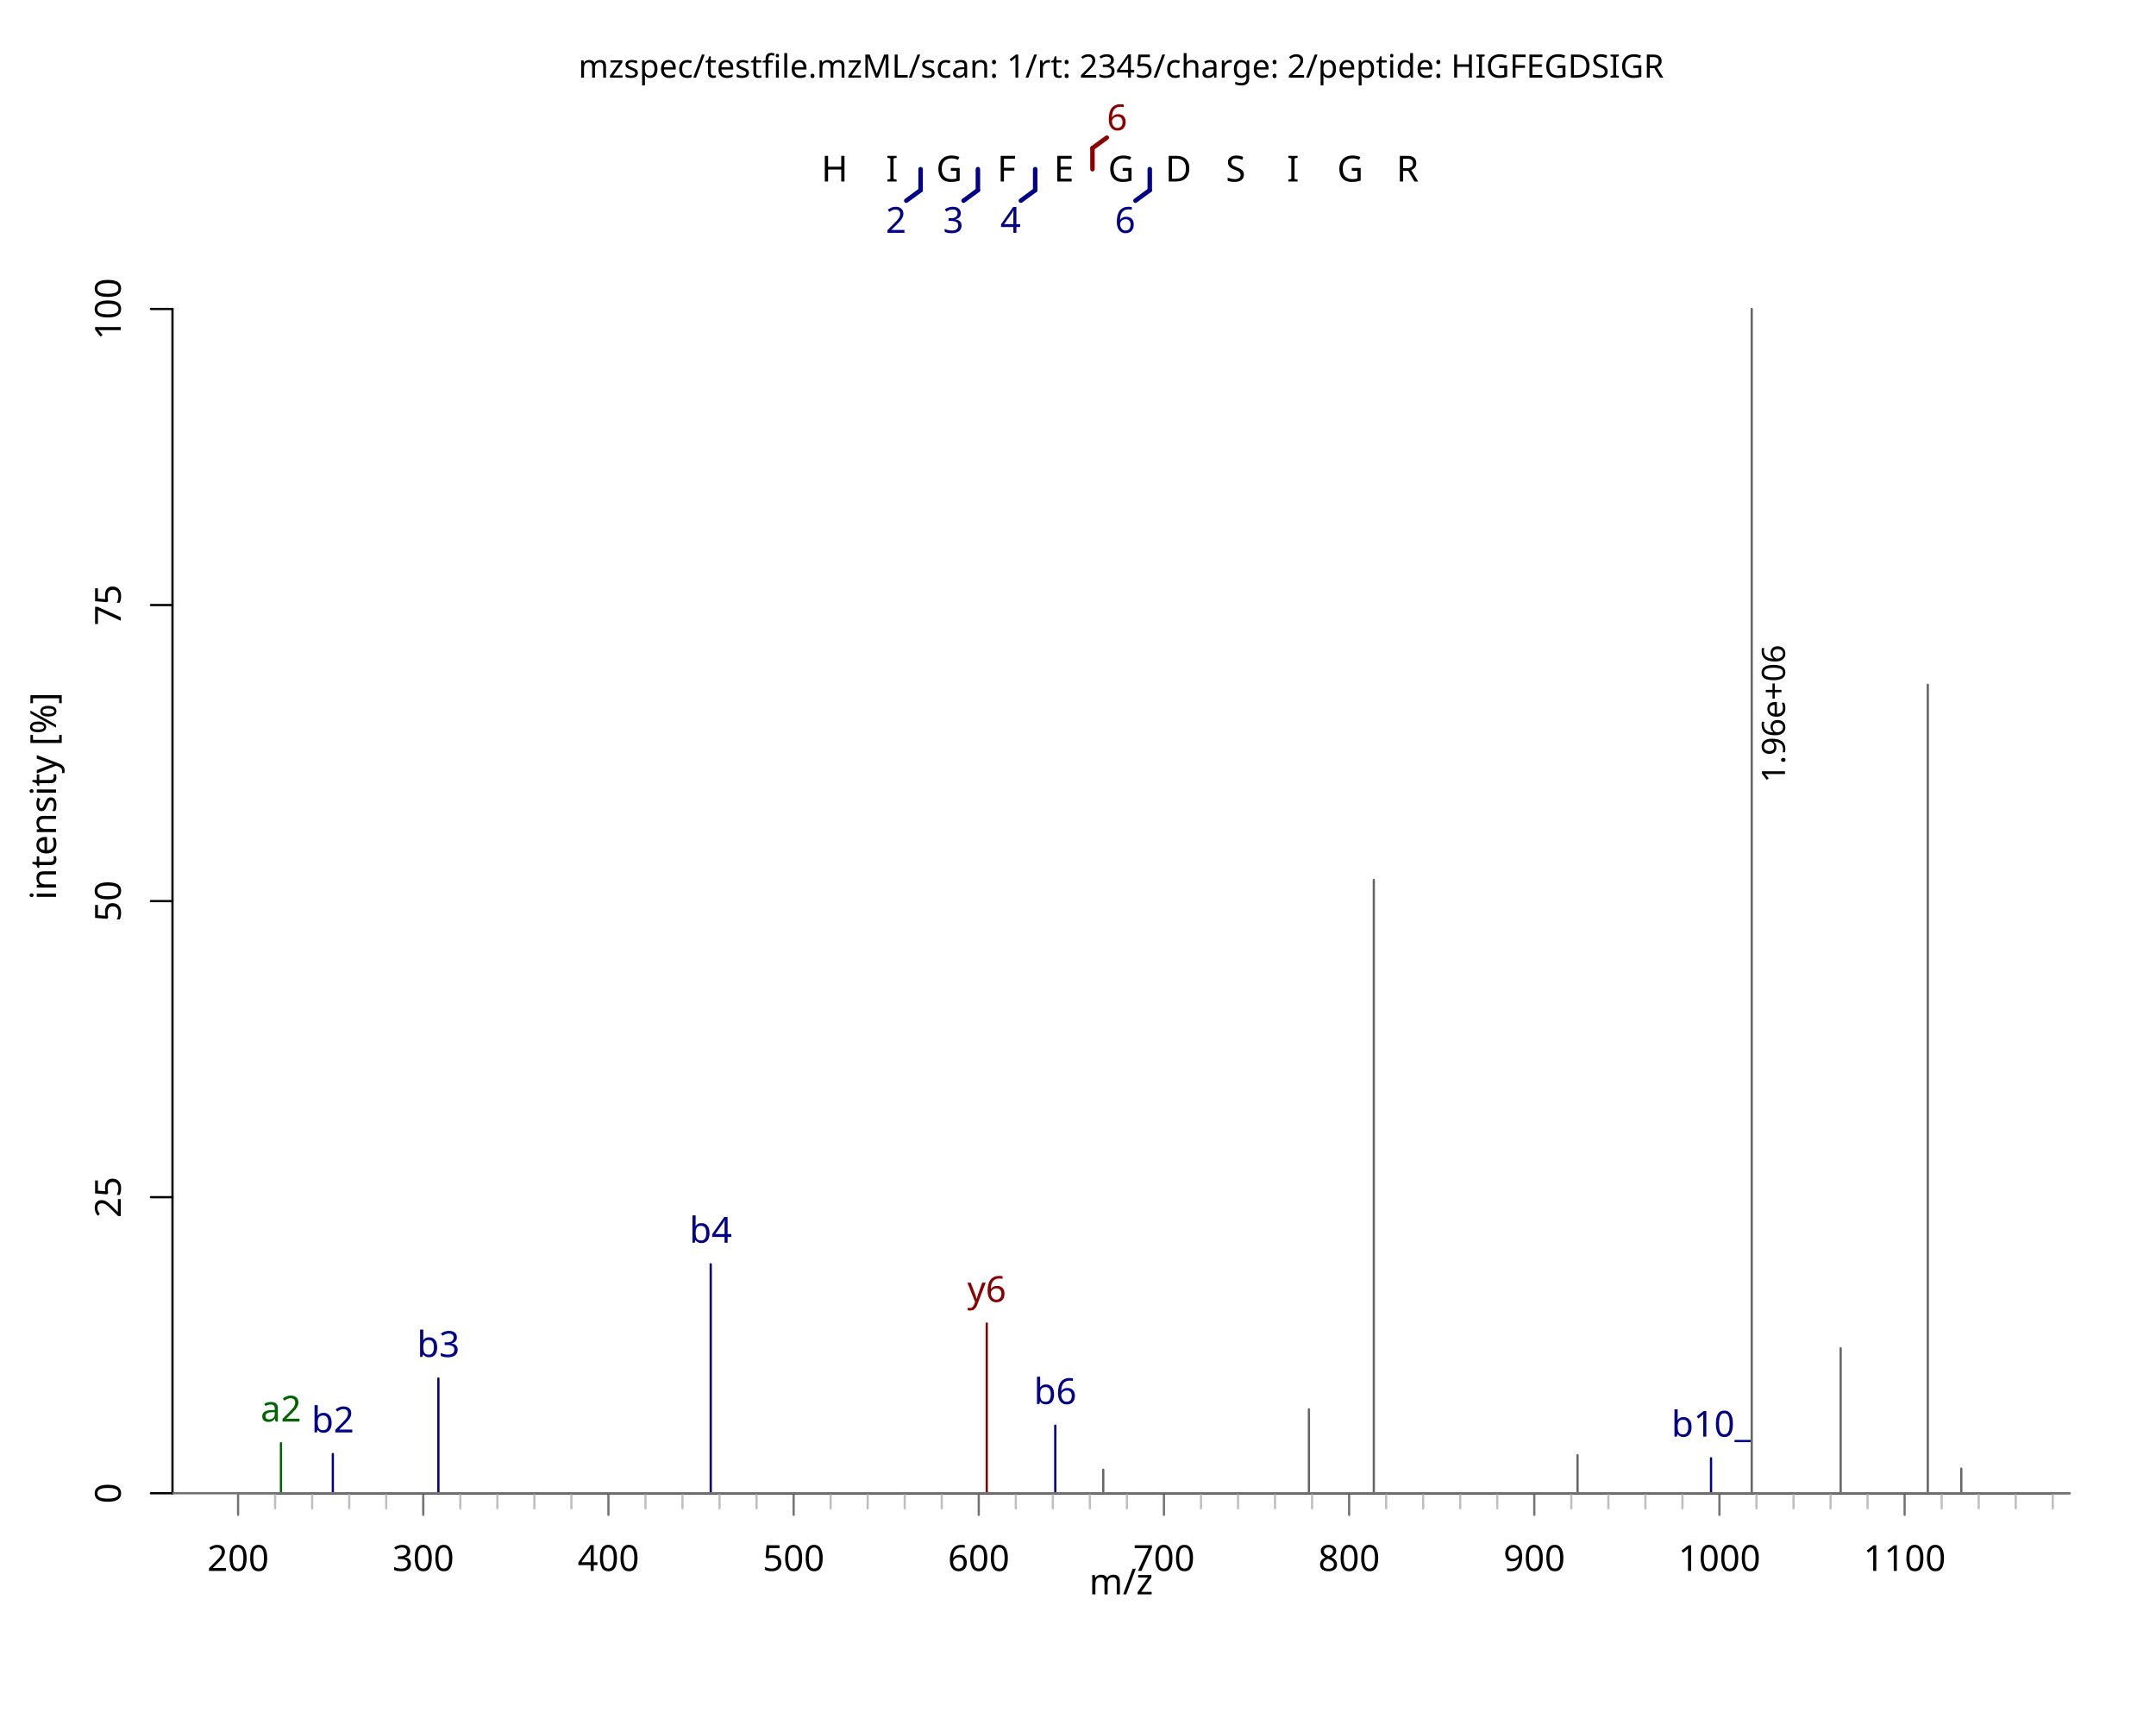
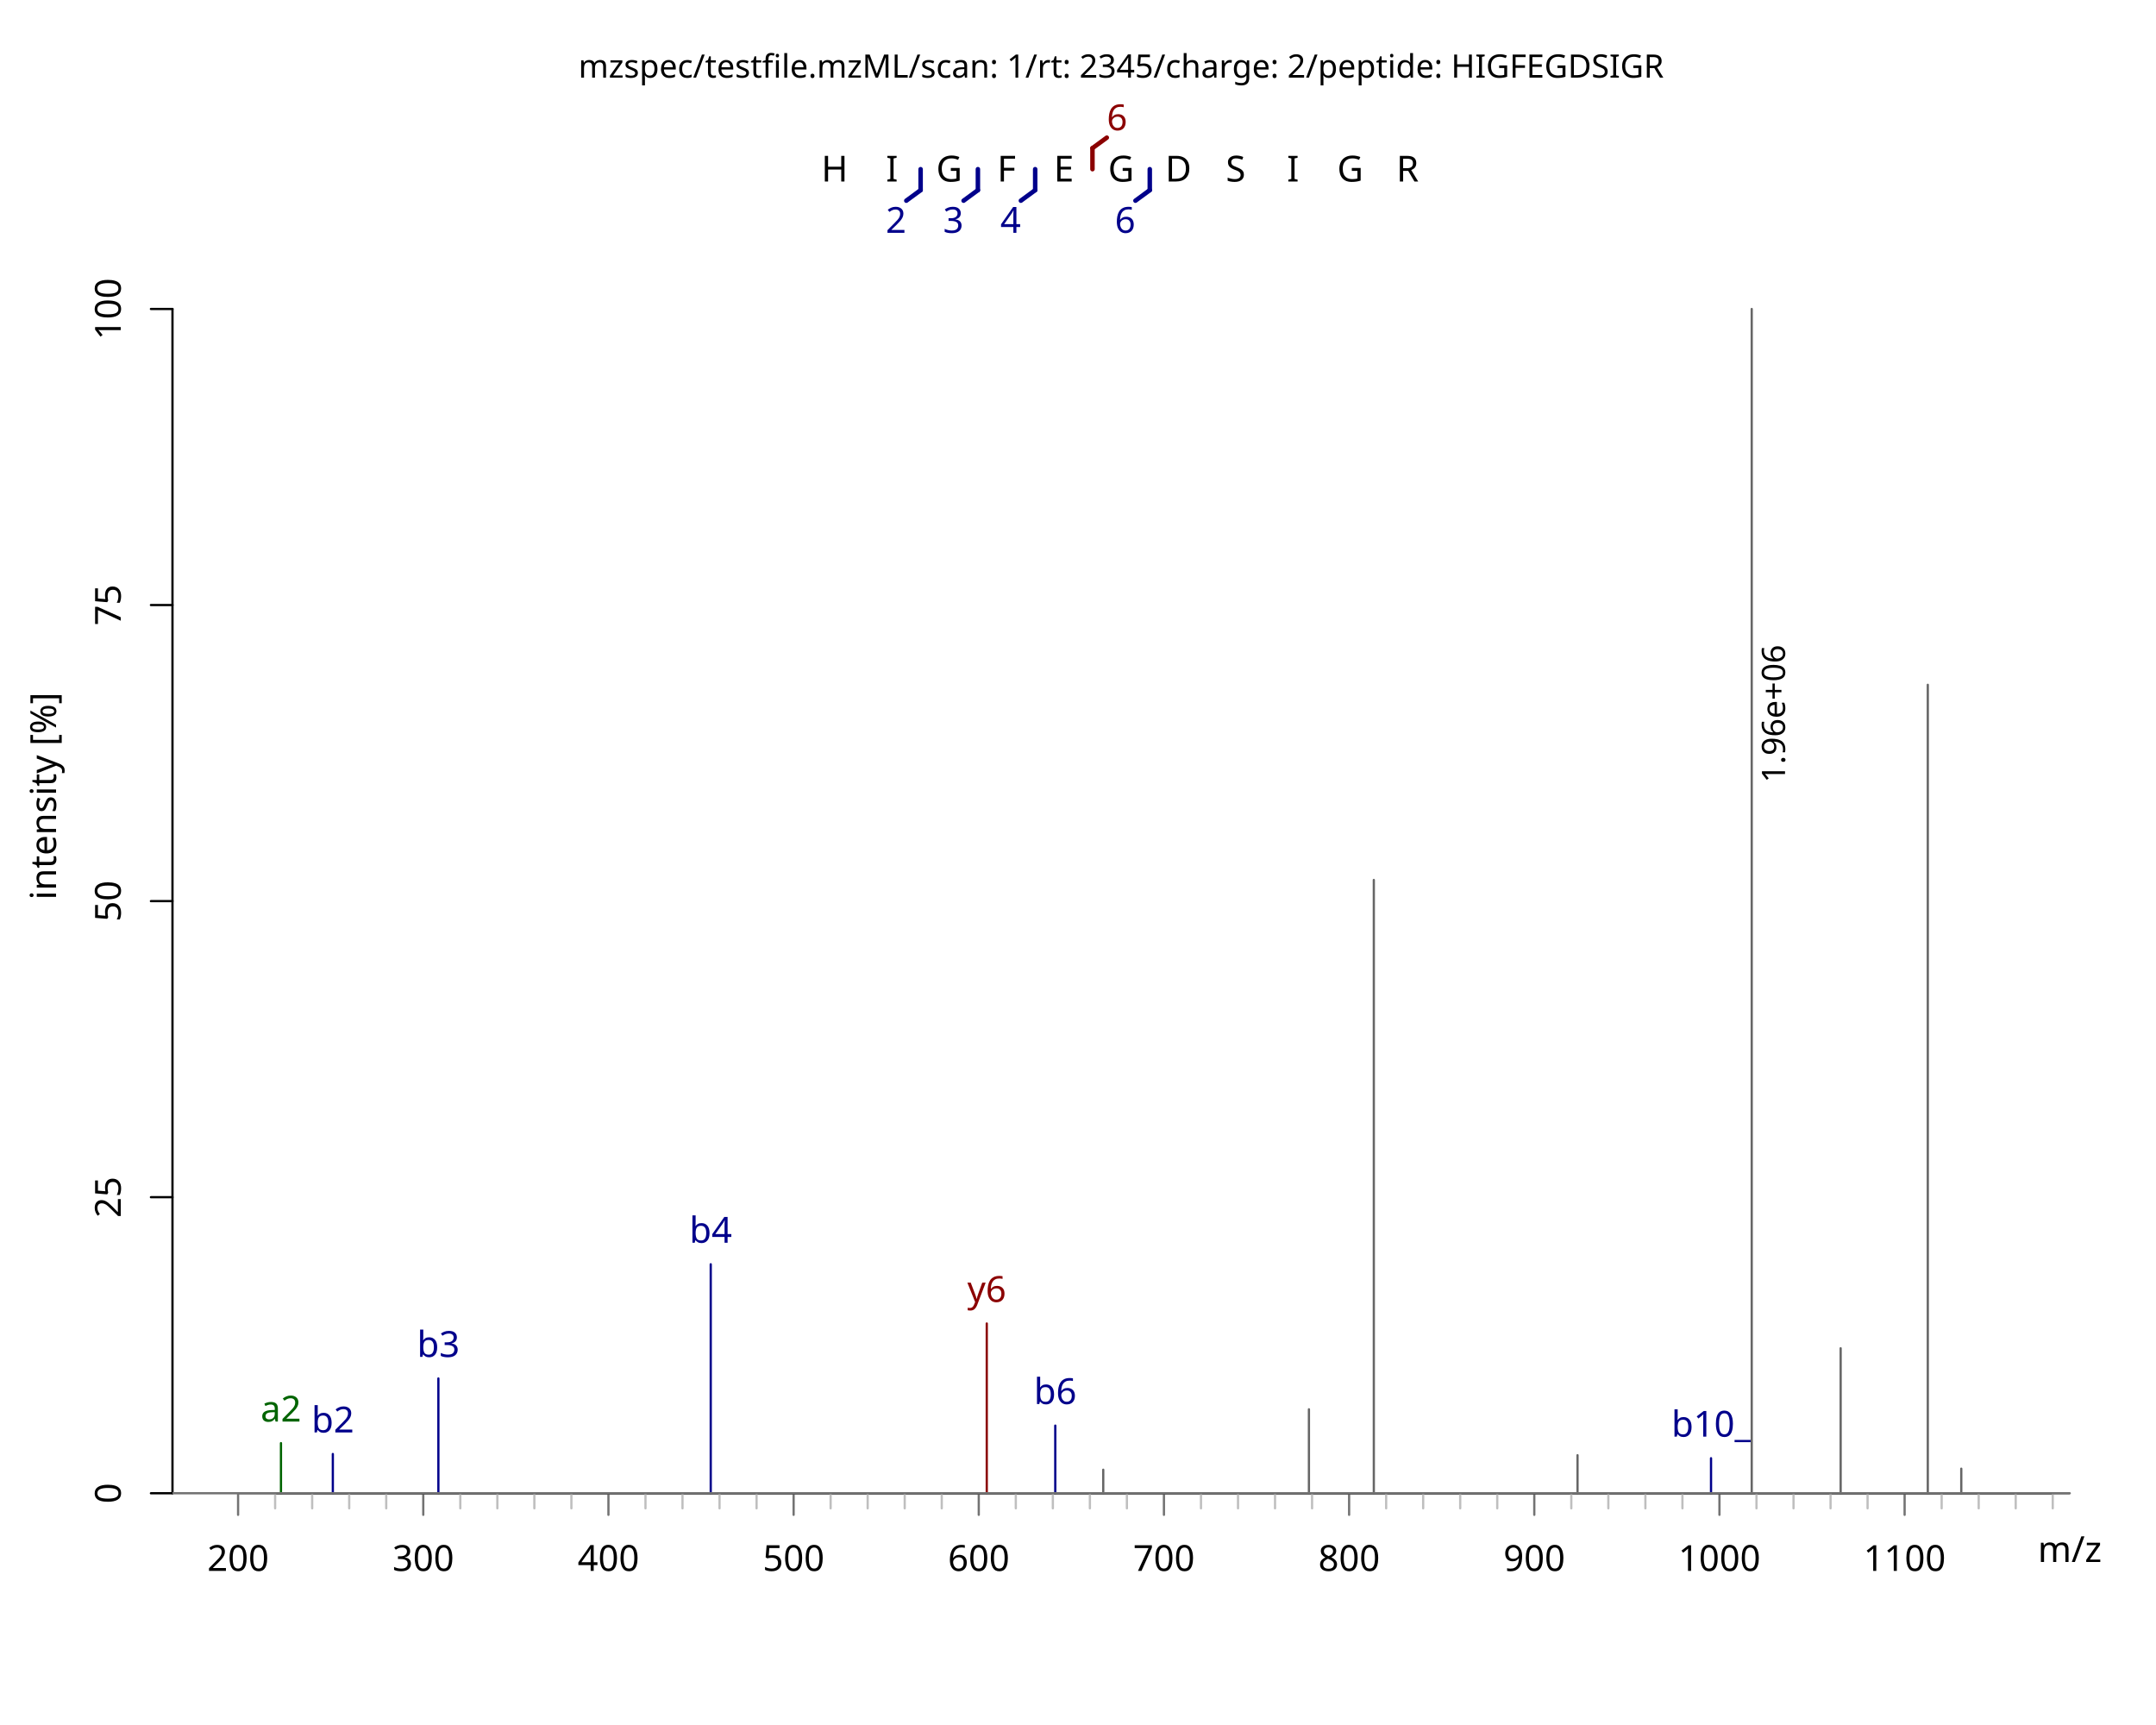
<svg xmlns="http://www.w3.org/2000/svg" class="svglite" data-engine-version="2.0" width="720.00pt" height="576.00pt" viewBox="0 0 720.00 576.00">
  <defs>
    <style type="text/css">
    .svglite line, .svglite polyline, .svglite polygon, .svglite path, .svglite rect, .svglite circle {
      fill: none;
      stroke: #000000;
      stroke-linecap: round;
      stroke-linejoin: round;
      stroke-miterlimit: 10.00;
    }
  </style>
  </defs>
  <rect width="100%" height="100%" style="stroke: none; fill: #FFFFFF;" />
  <defs>
    <clipPath id="cpMC4wMHw3MjAuMDB8MC4wMHw1NzYuMDA=">
      <rect x="0.00" y="0.00" width="720.00" height="576.00" />
    </clipPath>
  </defs>
  <g clip-path="url(#cpMC4wMHw3MjAuMDB8MC4wMHw1NzYuMDA=)">
</g>
  <defs>
    <clipPath id="cpNTcuNjB8NjkxLjIwfDE0LjQwfDUxNy4yNQ==">
      <rect x="57.60" y="14.40" width="633.60" height="502.85" />
    </clipPath>
  </defs>
  <g clip-path="url(#cpNTcuNjB8NjkxLjIwfDE0LjQwfDUxNy4yNQ==)">
    <text x="93.83" y="474.68" text-anchor="middle" style="font-size: 12.00px; fill: #006400; font-family: sans;" textLength="13.35px" lengthAdjust="spacingAndGlyphs">a2</text>
    <text x="111.15" y="478.31" text-anchor="middle" style="font-size: 12.00px; fill: #00008B; font-family: sans;" textLength="13.35px" lengthAdjust="spacingAndGlyphs">b2</text>
    <text x="146.40" y="453.09" text-anchor="middle" style="font-size: 12.00px; fill: #00008B; font-family: sans;" textLength="13.35px" lengthAdjust="spacingAndGlyphs">b3</text>
    <text x="237.35" y="414.96" text-anchor="middle" style="font-size: 12.00px; fill: #00008B; font-family: sans;" textLength="13.35px" lengthAdjust="spacingAndGlyphs">b4</text>
    <text x="329.53" y="434.73" text-anchor="middle" style="font-size: 12.00px; fill: #8B0000; font-family: sans;" textLength="12.68px" lengthAdjust="spacingAndGlyphs">y6</text>
    <text x="352.41" y="468.83" text-anchor="middle" style="font-size: 12.00px; fill: #00008B; font-family: sans;" textLength="13.35px" lengthAdjust="spacingAndGlyphs">b6</text>
    <text x="571.40" y="479.72" text-anchor="middle" style="font-size: 12.00px; fill: #00008B; font-family: sans;" textLength="26.70px" lengthAdjust="spacingAndGlyphs">b10_</text>
    <text x="278.74" y="60.61" text-anchor="middle" style="font-size: 12.00px; font-family: sans;" textLength="8.67px" lengthAdjust="spacingAndGlyphs">H</text>
    <text x="297.88" y="60.61" text-anchor="middle" style="font-size: 12.00px; font-family: sans;" textLength="3.33px" lengthAdjust="spacingAndGlyphs">I</text>
    <text x="317.01" y="60.62" text-anchor="middle" style="font-size: 12.00px; font-family: sans;" textLength="9.34px" lengthAdjust="spacingAndGlyphs">G</text>
    <text x="336.14" y="60.61" text-anchor="middle" style="font-size: 12.00px; font-family: sans;" textLength="7.33px" lengthAdjust="spacingAndGlyphs">F</text>
    <text x="355.27" y="60.61" text-anchor="middle" style="font-size: 12.00px; font-family: sans;" textLength="8.01px" lengthAdjust="spacingAndGlyphs">E</text>
    <text x="374.40" y="60.62" text-anchor="middle" style="font-size: 12.00px; font-family: sans;" textLength="9.34px" lengthAdjust="spacingAndGlyphs">G</text>
    <text x="393.53" y="60.61" text-anchor="middle" style="font-size: 12.00px; font-family: sans;" textLength="8.67px" lengthAdjust="spacingAndGlyphs">D</text>
    <text x="412.66" y="60.62" text-anchor="middle" style="font-size: 12.00px; font-family: sans;" textLength="8.01px" lengthAdjust="spacingAndGlyphs">S</text>
    <text x="431.79" y="60.61" text-anchor="middle" style="font-size: 12.00px; font-family: sans;" textLength="3.33px" lengthAdjust="spacingAndGlyphs">I</text>
    <text x="450.92" y="60.62" text-anchor="middle" style="font-size: 12.00px; font-family: sans;" textLength="9.34px" lengthAdjust="spacingAndGlyphs">G</text>
    <text x="470.06" y="60.61" text-anchor="middle" style="font-size: 12.00px; font-family: sans;" textLength="8.67px" lengthAdjust="spacingAndGlyphs">R</text>
    <line x1="307.44" y1="56.49" x2="307.44" y2="63.50" style="stroke-width: 1.50; stroke: #00008B;" />
    <line x1="326.57" y1="56.49" x2="326.57" y2="63.50" style="stroke-width: 1.50; stroke: #00008B;" />
    <line x1="345.70" y1="56.49" x2="345.70" y2="63.50" style="stroke-width: 1.50; stroke: #00008B;" />
    <line x1="383.97" y1="56.49" x2="383.97" y2="63.50" style="stroke-width: 1.50; stroke: #00008B;" />
    <line x1="307.44" y1="63.50" x2="302.66" y2="67.01" style="stroke-width: 1.50; stroke: #00008B;" />
    <line x1="326.57" y1="63.50" x2="321.79" y2="67.01" style="stroke-width: 1.50; stroke: #00008B;" />
    <line x1="345.70" y1="63.50" x2="340.92" y2="67.01" style="stroke-width: 1.50; stroke: #00008B;" />
    <line x1="383.97" y1="63.50" x2="379.18" y2="67.01" style="stroke-width: 1.50; stroke: #00008B;" />
    <text x="302.66" y="77.74" text-anchor="end" style="font-size: 12.00px; fill: #00008B; font-family: sans;" textLength="6.67px" lengthAdjust="spacingAndGlyphs">2</text>
    <text x="321.79" y="77.74" text-anchor="end" style="font-size: 12.00px; fill: #00008B; font-family: sans;" textLength="6.67px" lengthAdjust="spacingAndGlyphs">3</text>
    <text x="340.92" y="77.74" text-anchor="end" style="font-size: 12.00px; fill: #00008B; font-family: sans;" textLength="6.67px" lengthAdjust="spacingAndGlyphs">4</text>
    <text x="379.18" y="77.74" text-anchor="end" style="font-size: 12.00px; fill: #00008B; font-family: sans;" textLength="6.67px" lengthAdjust="spacingAndGlyphs">6</text>
    <line x1="364.83" y1="56.49" x2="364.83" y2="49.47" style="stroke-width: 1.50; stroke: #8B0000;" />
    <line x1="364.83" y1="49.47" x2="369.62" y2="45.96" style="stroke-width: 1.50; stroke: #8B0000;" />
    <text x="369.62" y="43.49" style="font-size: 12.00px; fill: #8B0000; font-family: sans;" textLength="6.67px" lengthAdjust="spacingAndGlyphs">6</text>
    <line x1="93.83" y1="498.62" x2="93.83" y2="481.88" style="stroke-width: 0.75; stroke: #006400;" />
    <line x1="111.15" y1="498.62" x2="111.15" y2="485.51" style="stroke-width: 0.75; stroke: #00008B;" />
    <line x1="146.40" y1="498.62" x2="146.40" y2="460.29" style="stroke-width: 0.75; stroke: #00008B;" />
    <line x1="237.35" y1="498.62" x2="237.35" y2="422.16" style="stroke-width: 0.75; stroke: #00008B;" />
    <line x1="329.53" y1="498.62" x2="329.53" y2="441.93" style="stroke-width: 0.75; stroke: #8B0000;" />
    <line x1="352.41" y1="498.62" x2="352.41" y2="476.03" style="stroke-width: 0.75; stroke: #00008B;" />
    <line x1="368.43" y1="498.62" x2="368.43" y2="490.76" style="stroke-width: 0.75; stroke: #666666;" />
    <line x1="437.12" y1="498.62" x2="437.12" y2="470.58" style="stroke-width: 0.75; stroke: #666666;" />
    <line x1="458.79" y1="498.62" x2="458.79" y2="293.83" style="stroke-width: 0.75; stroke: #666666;" />
    <line x1="526.82" y1="498.62" x2="526.82" y2="485.91" style="stroke-width: 0.75; stroke: #666666;" />
    <line x1="571.40" y1="498.62" x2="571.40" y2="486.92" style="stroke-width: 0.75; stroke: #00008B;" />
    <line x1="584.99" y1="498.62" x2="584.99" y2="103.17" style="stroke-width: 0.75; stroke: #666666;" />
    <line x1="614.69" y1="498.62" x2="614.69" y2="450.20" style="stroke-width: 0.75; stroke: #666666;" />
    <line x1="643.79" y1="498.62" x2="643.79" y2="228.66" style="stroke-width: 0.75; stroke: #666666;" />
    <line x1="654.97" y1="498.62" x2="654.97" y2="490.41" style="stroke-width: 0.75; stroke: #666666;" />
  </g>
  <g clip-path="url(#cpMC4wMHw3MjAuMDB8MC4wMHw1NzYuMDA=)">
    <line x1="79.51" y1="498.62" x2="691.20" y2="498.62" style="stroke-width: 0.75; stroke: #737373;" />
    <line x1="79.51" y1="498.62" x2="79.51" y2="505.82" style="stroke-width: 0.75; stroke: #737373;" />
    <line x1="141.35" y1="498.62" x2="141.35" y2="505.82" style="stroke-width: 0.75; stroke: #737373;" />
    <line x1="203.19" y1="498.62" x2="203.19" y2="505.82" style="stroke-width: 0.75; stroke: #737373;" />
    <line x1="265.03" y1="498.62" x2="265.03" y2="505.82" style="stroke-width: 0.75; stroke: #737373;" />
    <line x1="326.86" y1="498.62" x2="326.86" y2="505.82" style="stroke-width: 0.75; stroke: #737373;" />
    <line x1="388.70" y1="498.62" x2="388.70" y2="505.82" style="stroke-width: 0.75; stroke: #737373;" />
    <line x1="450.54" y1="498.62" x2="450.54" y2="505.82" style="stroke-width: 0.75; stroke: #737373;" />
    <line x1="512.38" y1="498.62" x2="512.38" y2="505.82" style="stroke-width: 0.75; stroke: #737373;" />
    <line x1="574.21" y1="498.62" x2="574.21" y2="505.82" style="stroke-width: 0.75; stroke: #737373;" />
    <line x1="636.05" y1="498.62" x2="636.05" y2="505.82" style="stroke-width: 0.75; stroke: #737373;" />
    <text x="79.51" y="524.54" text-anchor="middle" style="font-size: 12.00px; font-family: sans;" textLength="20.02px" lengthAdjust="spacingAndGlyphs">200</text>
    <text x="141.35" y="524.54" text-anchor="middle" style="font-size: 12.00px; font-family: sans;" textLength="20.02px" lengthAdjust="spacingAndGlyphs">300</text>
    <text x="203.19" y="524.54" text-anchor="middle" style="font-size: 12.00px; font-family: sans;" textLength="20.02px" lengthAdjust="spacingAndGlyphs">400</text>
    <text x="265.03" y="524.54" text-anchor="middle" style="font-size: 12.00px; font-family: sans;" textLength="20.02px" lengthAdjust="spacingAndGlyphs">500</text>
    <text x="326.86" y="524.54" text-anchor="middle" style="font-size: 12.00px; font-family: sans;" textLength="20.02px" lengthAdjust="spacingAndGlyphs">600</text>
    <text x="388.70" y="524.54" text-anchor="middle" style="font-size: 12.00px; font-family: sans;" textLength="20.02px" lengthAdjust="spacingAndGlyphs">700</text>
    <text x="450.54" y="524.54" text-anchor="middle" style="font-size: 12.00px; font-family: sans;" textLength="20.02px" lengthAdjust="spacingAndGlyphs">800</text>
    <text x="512.38" y="524.54" text-anchor="middle" style="font-size: 12.00px; font-family: sans;" textLength="20.02px" lengthAdjust="spacingAndGlyphs">900</text>
    <text x="574.21" y="524.54" text-anchor="middle" style="font-size: 12.00px; font-family: sans;" textLength="26.70px" lengthAdjust="spacingAndGlyphs">1000</text>
    <text x="636.05" y="524.54" text-anchor="middle" style="font-size: 12.00px; font-family: sans;" textLength="26.70px" lengthAdjust="spacingAndGlyphs">1100</text>
    <line x1="91.88" y1="498.62" x2="685.52" y2="498.62" style="stroke-width: 0.75;" />
    <line x1="91.88" y1="498.62" x2="91.88" y2="503.65" style="stroke-width: 0.75; stroke: #BFBFBF;" />
    <line x1="104.25" y1="498.62" x2="104.25" y2="503.65" style="stroke-width: 0.75; stroke: #BFBFBF;" />
    <line x1="116.62" y1="498.62" x2="116.62" y2="503.65" style="stroke-width: 0.75; stroke: #BFBFBF;" />
    <line x1="128.98" y1="498.62" x2="128.98" y2="503.65" style="stroke-width: 0.75; stroke: #BFBFBF;" />
    <line x1="153.72" y1="498.62" x2="153.72" y2="503.65" style="stroke-width: 0.75; stroke: #BFBFBF;" />
    <line x1="166.09" y1="498.62" x2="166.09" y2="503.65" style="stroke-width: 0.75; stroke: #BFBFBF;" />
    <line x1="178.45" y1="498.62" x2="178.45" y2="503.65" style="stroke-width: 0.75; stroke: #BFBFBF;" />
    <line x1="190.82" y1="498.62" x2="190.82" y2="503.65" style="stroke-width: 0.75; stroke: #BFBFBF;" />
    <line x1="215.56" y1="498.62" x2="215.56" y2="503.65" style="stroke-width: 0.75; stroke: #BFBFBF;" />
    <line x1="227.92" y1="498.62" x2="227.92" y2="503.65" style="stroke-width: 0.75; stroke: #BFBFBF;" />
    <line x1="240.29" y1="498.62" x2="240.29" y2="503.65" style="stroke-width: 0.75; stroke: #BFBFBF;" />
    <line x1="252.66" y1="498.62" x2="252.66" y2="503.65" style="stroke-width: 0.75; stroke: #BFBFBF;" />
    <line x1="277.39" y1="498.62" x2="277.39" y2="503.65" style="stroke-width: 0.75; stroke: #BFBFBF;" />
    <line x1="289.76" y1="498.62" x2="289.76" y2="503.65" style="stroke-width: 0.75; stroke: #BFBFBF;" />
    <line x1="302.13" y1="498.62" x2="302.13" y2="503.65" style="stroke-width: 0.75; stroke: #BFBFBF;" />
    <line x1="314.50" y1="498.62" x2="314.50" y2="503.65" style="stroke-width: 0.75; stroke: #BFBFBF;" />
    <line x1="339.23" y1="498.62" x2="339.23" y2="503.65" style="stroke-width: 0.75; stroke: #BFBFBF;" />
    <line x1="351.60" y1="498.62" x2="351.60" y2="503.65" style="stroke-width: 0.75; stroke: #BFBFBF;" />
    <line x1="363.97" y1="498.62" x2="363.97" y2="503.65" style="stroke-width: 0.75; stroke: #BFBFBF;" />
    <line x1="376.33" y1="498.62" x2="376.33" y2="503.65" style="stroke-width: 0.75; stroke: #BFBFBF;" />
    <line x1="401.07" y1="498.62" x2="401.07" y2="503.65" style="stroke-width: 0.75; stroke: #BFBFBF;" />
    <line x1="413.44" y1="498.62" x2="413.44" y2="503.65" style="stroke-width: 0.75; stroke: #BFBFBF;" />
    <line x1="425.80" y1="498.62" x2="425.80" y2="503.65" style="stroke-width: 0.75; stroke: #BFBFBF;" />
    <line x1="438.17" y1="498.62" x2="438.17" y2="503.65" style="stroke-width: 0.75; stroke: #BFBFBF;" />
    <line x1="462.91" y1="498.62" x2="462.91" y2="503.65" style="stroke-width: 0.75; stroke: #BFBFBF;" />
    <line x1="475.27" y1="498.62" x2="475.27" y2="503.65" style="stroke-width: 0.75; stroke: #BFBFBF;" />
    <line x1="487.64" y1="498.62" x2="487.64" y2="503.65" style="stroke-width: 0.75; stroke: #BFBFBF;" />
    <line x1="500.01" y1="498.62" x2="500.01" y2="503.65" style="stroke-width: 0.75; stroke: #BFBFBF;" />
    <line x1="524.74" y1="498.62" x2="524.74" y2="503.65" style="stroke-width: 0.75; stroke: #BFBFBF;" />
    <line x1="537.11" y1="498.62" x2="537.11" y2="503.65" style="stroke-width: 0.75; stroke: #BFBFBF;" />
    <line x1="549.48" y1="498.62" x2="549.48" y2="503.65" style="stroke-width: 0.75; stroke: #BFBFBF;" />
    <line x1="561.85" y1="498.62" x2="561.85" y2="503.65" style="stroke-width: 0.75; stroke: #BFBFBF;" />
    <line x1="586.58" y1="498.62" x2="586.58" y2="503.65" style="stroke-width: 0.75; stroke: #BFBFBF;" />
    <line x1="598.95" y1="498.62" x2="598.95" y2="503.65" style="stroke-width: 0.75; stroke: #BFBFBF;" />
    <line x1="611.32" y1="498.62" x2="611.32" y2="503.65" style="stroke-width: 0.75; stroke: #BFBFBF;" />
    <line x1="623.68" y1="498.62" x2="623.68" y2="503.65" style="stroke-width: 0.75; stroke: #BFBFBF;" />
    <line x1="648.42" y1="498.62" x2="648.42" y2="503.65" style="stroke-width: 0.75; stroke: #BFBFBF;" />
    <line x1="660.79" y1="498.62" x2="660.79" y2="503.65" style="stroke-width: 0.75; stroke: #BFBFBF;" />
    <line x1="673.15" y1="498.62" x2="673.15" y2="503.65" style="stroke-width: 0.75; stroke: #BFBFBF;" />
    <line x1="685.52" y1="498.62" x2="685.52" y2="503.65" style="stroke-width: 0.75; stroke: #BFBFBF;" />
    <line x1="57.60" y1="498.62" x2="57.60" y2="103.17" style="stroke-width: 0.75;" />
    <line x1="57.60" y1="498.62" x2="50.40" y2="498.62" style="stroke-width: 0.75;" />
    <line x1="57.60" y1="399.76" x2="50.40" y2="399.76" style="stroke-width: 0.75;" />
    <line x1="57.60" y1="300.90" x2="50.40" y2="300.90" style="stroke-width: 0.75;" />
    <line x1="57.60" y1="202.03" x2="50.40" y2="202.03" style="stroke-width: 0.75;" />
    <line x1="57.60" y1="103.17" x2="50.40" y2="103.17" style="stroke-width: 0.75;" />
    <text transform="translate(40.32,498.62) rotate(-90)" text-anchor="middle" style="font-size: 12.00px; font-family: sans;" textLength="6.67px" lengthAdjust="spacingAndGlyphs">0</text>
    <text transform="translate(40.32,399.76) rotate(-90)" text-anchor="middle" style="font-size: 12.00px; font-family: sans;" textLength="13.35px" lengthAdjust="spacingAndGlyphs">25</text>
    <text transform="translate(40.32,300.90) rotate(-90)" text-anchor="middle" style="font-size: 12.00px; font-family: sans;" textLength="13.35px" lengthAdjust="spacingAndGlyphs">50</text>
    <text transform="translate(40.32,202.03) rotate(-90)" text-anchor="middle" style="font-size: 12.00px; font-family: sans;" textLength="13.35px" lengthAdjust="spacingAndGlyphs">75</text>
    <text transform="translate(40.32,103.17) rotate(-90)" text-anchor="middle" style="font-size: 12.00px; font-family: sans;" textLength="20.02px" lengthAdjust="spacingAndGlyphs">100</text>
    <text transform="translate(18.72,265.82) rotate(-90)" text-anchor="middle" style="font-size: 12.00px; font-family: sans;" textLength="64.70px" lengthAdjust="spacingAndGlyphs">intensity [%]</text>
-     <text x="374.40" y="532.37" text-anchor="middle" style="font-size: 12.00px; font-family: sans;" textLength="19.34px" lengthAdjust="spacingAndGlyphs">m/z</text>
+     <text x="691.20" y="521.57" text-anchor="middle" style="font-size: 12.00px; font-family: sans;" textLength="19.34px" lengthAdjust="spacingAndGlyphs">m/z</text>
    <text x="374.40" y="25.92" text-anchor="middle" style="font-size: 10.80px; font-family: sans;" textLength="349.41px" lengthAdjust="spacingAndGlyphs">mzspec/testfile.mzML/scan: 1/rt: 2345/charge: 2/peptide: HIGFEGDSIGR</text>
  </g>
  <g clip-path="url(#cpNTcuNjB8NjkxLjIwfDE0LjQwfDUxNy4yNQ==)">
    <text transform="translate(596.11,261.35) rotate(-90)" style="font-size: 10.80px; font-family: sans;" textLength="45.35px" lengthAdjust="spacingAndGlyphs">1.96e+06</text>
    <line x1="57.60" y1="498.62" x2="691.20" y2="498.62" style="stroke-width: 0.75; stroke: #737373;" />
  </g>
  <defs>
    <clipPath id="cpNTkuMDR8Njg5Ljc2fDU5LjA0fDUwMi41Ng==">
      <rect x="59.04" y="59.04" width="630.72" height="443.52" />
    </clipPath>
  </defs>
  <g clip-path="url(#cpNTkuMDR8Njg5Ljc2fDU5LjA0fDUwMi41Ng==)">
</g>
</svg>
